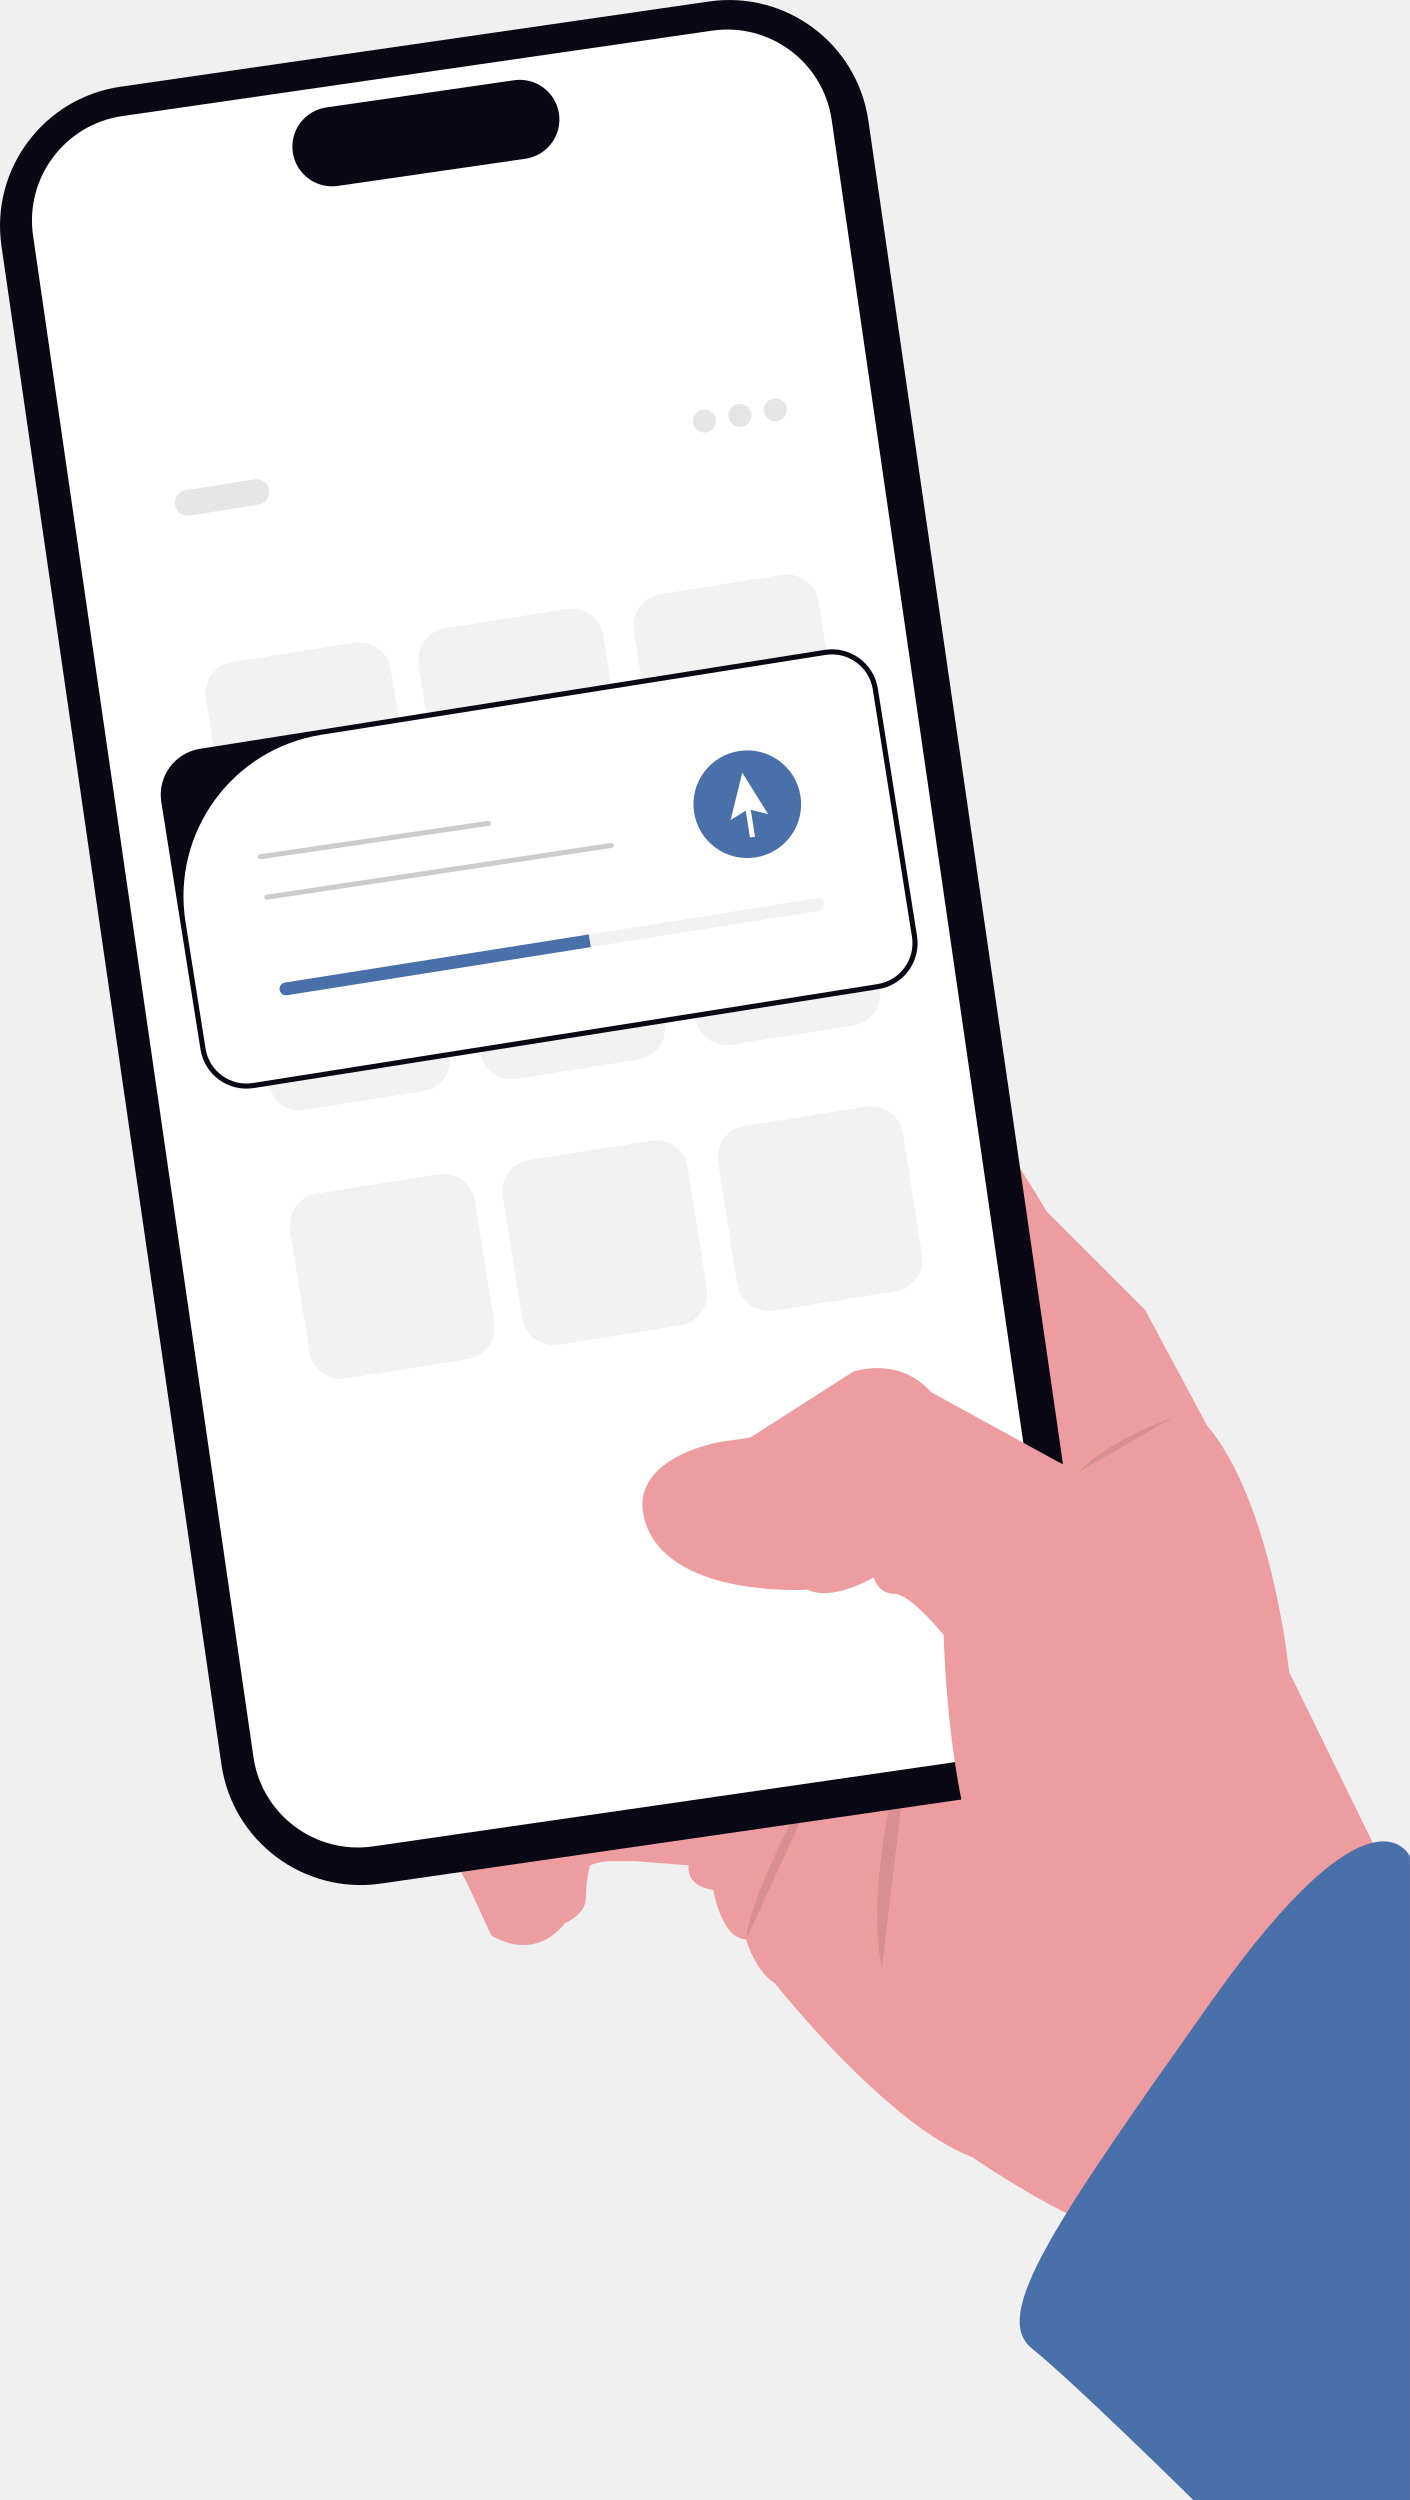
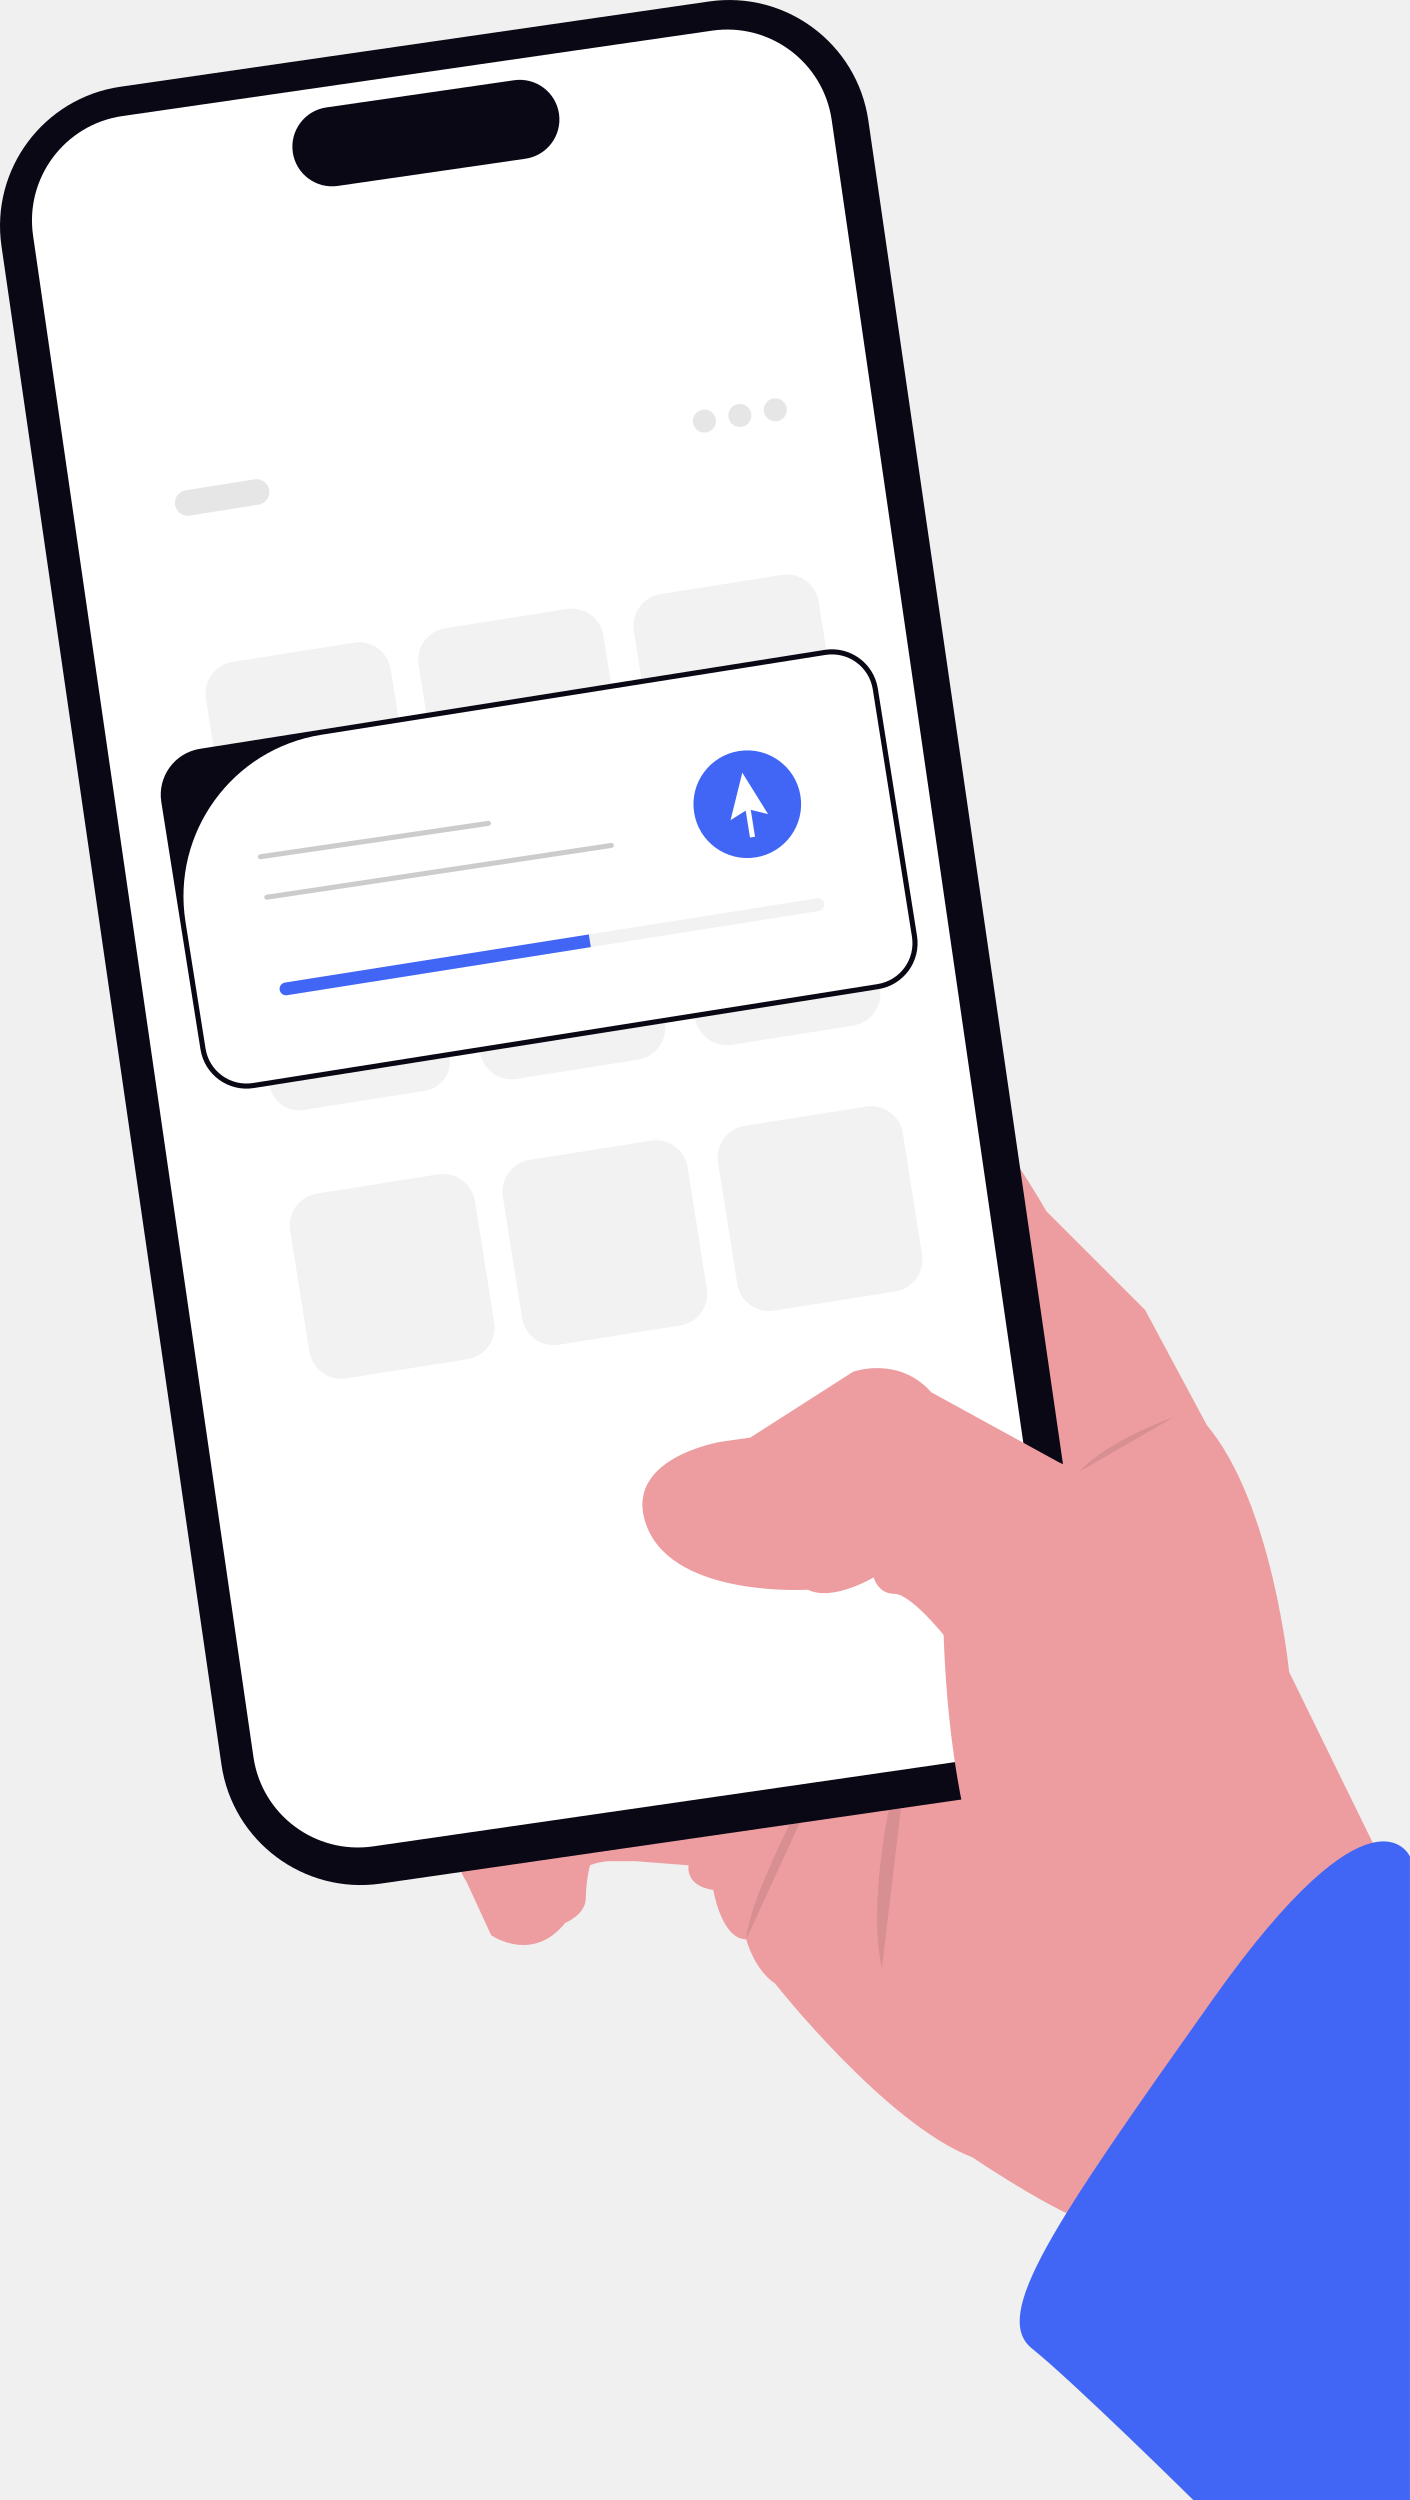
<svg xmlns="http://www.w3.org/2000/svg" width="399.937" height="709.137" viewBox="0 0 399.937 709.137" role="img" artist="Katerina Limpitsouni" source="https://undraw.co/">
  <g transform="translate(-725.096 -140)">
    <g transform="translate(11.988 21.188)">
      <path d="M347.761,491.836l-28-57.168s-4.667-47.834-23.334-70L278.926,332l-28-28s-29.167-51.334-49-53.668S43.254,307.5,43.254,307.5-2.247,313.332.087,332s12.25,22.191,12.25,22.191L33.921,360l7-1.167L102.756,360l-56,17.5-18.667,5.833s-19.834,8.555-15.75,25.278,15.75,16.723,15.75,16.723l23.334-1.167,24.5-3.5,38.5,18.667L84.089,459.169l2.333,11.667s-7,12.834,0,23.334l7,15.167s11.667,8.167,21-3.5c0,0,5.833-2.333,5.833-7a44.147,44.147,0,0,1,1.167-9.334,16.935,16.935,0,0,1,7-1.167h5.833l15.167,1.167s-1.167,5.833,7,7c0,0,2.333,14,9.334,14,0,0,2.247,8.6,8.123,12.469,0,0,31.544,40.032,56.045,49.366,0,0,29.167,19.834,38.5,19.834l79.335-100.336Z" transform="translate(759.012 158.411)" fill="#ed9da0" />
      <path d="M264.353,524.784s-29.1,49.518-30.267,65.852" transform="translate(690.683 78.279)" fill="#090814" opacity="0.1" />
      <path d="M296.675,524.784s-14.616,48.351-8.783,74.018" transform="translate(675.378 78.279)" fill="#090814" opacity="0.1" />
      <path d="M278.225,510.106,111.249,534.295a39.915,39.915,0,0,1-45.173-33.742L3.673,69.777A39.915,39.915,0,0,1,37.414,24.6L204.39.415a39.914,39.914,0,0,1,45.173,33.742l62.4,430.776a39.914,39.914,0,0,1-33.742,45.173Z" transform="translate(709.85 118.813)" fill="#090814" />
      <path d="M276.841,499.94,109.525,524.178a29.95,29.95,0,0,1-33.9-25.318L13.107,67.259a29.95,29.95,0,0,1,25.318-33.9L205.741,9.126a29.95,29.95,0,0,1,33.9,25.318l62.522,431.6a29.95,29.95,0,0,1-25.318,33.9Z" transform="translate(709.378 118.376)" fill="#fff" />
      <path d="M156.623,46.206l-53.244,7.713a11.249,11.249,0,0,1-3.225-22.266L153.4,23.941a11.249,11.249,0,1,1,3.225,22.266Z" transform="translate(705.526 117.632)" fill="#090814" />
-       <path d="M454.341,582.846s-10.355-23.77-55.856,40.4-63,89.835-51.334,99.169,45.723,42.95,45.723,42.95h61.467Z" transform="translate(658.704 62.588)" fill="#4A70A9" />
+       <path d="M454.341,582.846s-10.355-23.77-55.856,40.4-63,89.835-51.334,99.169,45.723,42.95,45.723,42.95h61.467Z" transform="translate(658.704 62.588)" fill="#4166F5" />
      <path d="M321.118,581.319S281.45,564.985,277.95,464.65c0,0-9.334-11.667-14-11.667s-5.833-4.667-5.833-4.667-11.667,7-18.667,3.5c0,0-37.334,2.333-45.5-17.5s21-24.5,21-24.5l8.167-1.167,29.167-18.667s12.834-4.667,22.167,5.833l36.167,19.834,30.334,14,15.167,15.167" transform="translate(702.82 117.929)" fill="#ed9da0" />
      <path d="M394.367,408.531s-18.725,6.525-26.863,15.513" transform="translate(651.737 112.213)" fill="#090814" opacity="0.1" />
      <g transform="translate(745.369 261.108) rotate(-9)">
        <path d="M23.268,7.271H3.636A3.636,3.636,0,1,1,3.636,0H23.268a3.636,3.636,0,1,1,0,7.271Z" transform="translate(17.089 0)" fill="#e6e6e6" />
        <circle cx="3.272" cy="3.272" r="3.272" transform="translate(165.789 0.364)" fill="#e6e6e6" />
        <circle cx="3.272" cy="3.272" r="3.272" transform="translate(175.969 0.364)" fill="#e6e6e6" />
        <circle cx="3.272" cy="3.272" r="3.272" transform="translate(186.148 0.364)" fill="#e6e6e6" />
        <path d="M43.992,53.081H9.089A9.1,9.1,0,0,1,0,43.992V9.089A9.1,9.1,0,0,1,9.089,0h34.9a9.1,9.1,0,0,1,9.089,9.089v34.9a9.1,9.1,0,0,1-9.089,9.089Z" transform="translate(17.088 50.166)" fill="#f2f2f2" />
        <path d="M43.992,53.081H9.089A9.1,9.1,0,0,1,0,43.992V9.089A9.1,9.1,0,0,1,9.089,0h34.9a9.1,9.1,0,0,1,9.089,9.089v34.9a9.1,9.1,0,0,1-9.089,9.089Z" transform="translate(139.975 50.166)" fill="#f2f2f2" />
        <path d="M43.992,53.081H9.089A9.1,9.1,0,0,1,0,43.992V9.089A9.1,9.1,0,0,1,9.089,0h34.9a9.1,9.1,0,0,1,9.089,9.089v34.9a9.1,9.1,0,0,1-9.089,9.089Z" transform="translate(78.167 50.166)" fill="#f2f2f2" />
        <path d="M8.362,0A8.371,8.371,0,0,0,0,8.362v34.9a8.372,8.372,0,0,0,8.362,8.362h34.9a8.372,8.372,0,0,0,8.362-8.362V8.362A8.371,8.371,0,0,0,43.265,0Z" transform="translate(17.815 127.242)" fill="#f2f2f2" />
        <path d="M43.992,53.081H9.089A9.1,9.1,0,0,1,0,43.992V9.089A9.1,9.1,0,0,1,9.089,0h34.9a9.1,9.1,0,0,1,9.089,9.089v34.9A9.1,9.1,0,0,1,43.992,53.081Z" transform="translate(139.975 126.515)" fill="#f2f2f2" />
        <path d="M43.992,53.081H9.089A9.1,9.1,0,0,1,0,43.992V9.089A9.1,9.1,0,0,1,9.089,0h34.9a9.1,9.1,0,0,1,9.089,9.089v34.9A9.1,9.1,0,0,1,43.992,53.081Z" transform="translate(78.167 126.515)" fill="#f2f2f2" />
        <path d="M43.992,53.081H9.089A9.1,9.1,0,0,1,0,43.992V9.089A9.1,9.1,0,0,1,9.089,0h34.9a9.1,9.1,0,0,1,9.089,9.089v34.9a9.1,9.1,0,0,1-9.089,9.089Z" transform="translate(17.088 202.864)" fill="#f2f2f2" />
        <path d="M43.992,53.081H9.089A9.1,9.1,0,0,1,0,43.992V9.089A9.1,9.1,0,0,1,9.089,0h34.9a9.1,9.1,0,0,1,9.089,9.089v34.9a9.1,9.1,0,0,1-9.089,9.089Z" transform="translate(139.975 202.864)" fill="#f2f2f2" />
        <path d="M43.992,53.081H9.089A9.1,9.1,0,0,1,0,43.992V9.089A9.1,9.1,0,0,1,9.089,0h34.9a9.1,9.1,0,0,1,9.089,9.089v34.9a9.1,9.1,0,0,1-9.089,9.089Z" transform="translate(78.167 202.864)" fill="#f2f2f2" />
        <g transform="translate(0 73.07)">
          <path d="M192.594,97.436H13.186A13.2,13.2,0,0,1,0,84.25V13.186A13.2,13.2,0,0,1,13.186,0H192.594a13.2,13.2,0,0,1,13.186,13.186V84.25A13.2,13.2,0,0,1,192.594,97.436Z" fill="#fff" />
          <path d="M192.594,97.436H13.186A13.2,13.2,0,0,1,0,84.25V13.186A13.2,13.2,0,0,1,13.186,0H192.594a13.2,13.2,0,0,1,13.186,13.186V84.25A13.2,13.2,0,0,1,192.594,97.436ZM47.859,1.454a46.4,46.4,0,0,0-46.4,46.4V84.25A11.731,11.731,0,0,0,13.186,95.982H192.594A11.731,11.731,0,0,0,204.325,84.25V13.186A11.731,11.731,0,0,0,192.594,1.454Z" fill="#090814" />
          <path d="M66.075,2.194.713,1.431A.715.715,0,0,1,.718,0L66.08.763a.715.715,0,1,1-.005,1.43Z" transform="translate(24.62 32.204)" fill="#ccc" />
          <path d="M99.523,2.194.713,1.43A.715.715,0,0,1,.718,0l98.81.763a.715.715,0,1,1-.005,1.43Z" transform="translate(24.62 43.838)" fill="#ccc" />
-           <circle cx="15.27" cy="15.27" r="15.27" transform="translate(148.802 24.541)" fill="#4A70A9" />
+           <circle cx="15.27" cy="15.27" r="15.27" transform="translate(148.802 24.541)" fill="#4166F5" />
          <path d="M10.771,12.766,5.385,0,0,12.766l4.658-1.979v7.727H6.112V10.787Z" transform="translate(158.687 30.75)" fill="#fff" />
          <path d="M154.516,0H1.818a1.818,1.818,0,1,0,0,3.636h152.7a1.818,1.818,0,1,0,0-3.636Z" transform="translate(24.825 69.26)" fill="#f2f2f2" />
-           <path d="M89.074,0V3.636H1.818A1.818,1.818,0,1,1,1.818,0Z" transform="translate(24.825 69.26)" fill="#4A70A9" />
+           <path d="M89.074,0V3.636H1.818A1.818,1.818,0,1,1,1.818,0Z" transform="translate(24.825 69.26)" fill="#4166F5" />
        </g>
      </g>
    </g>
  </g>
</svg>
